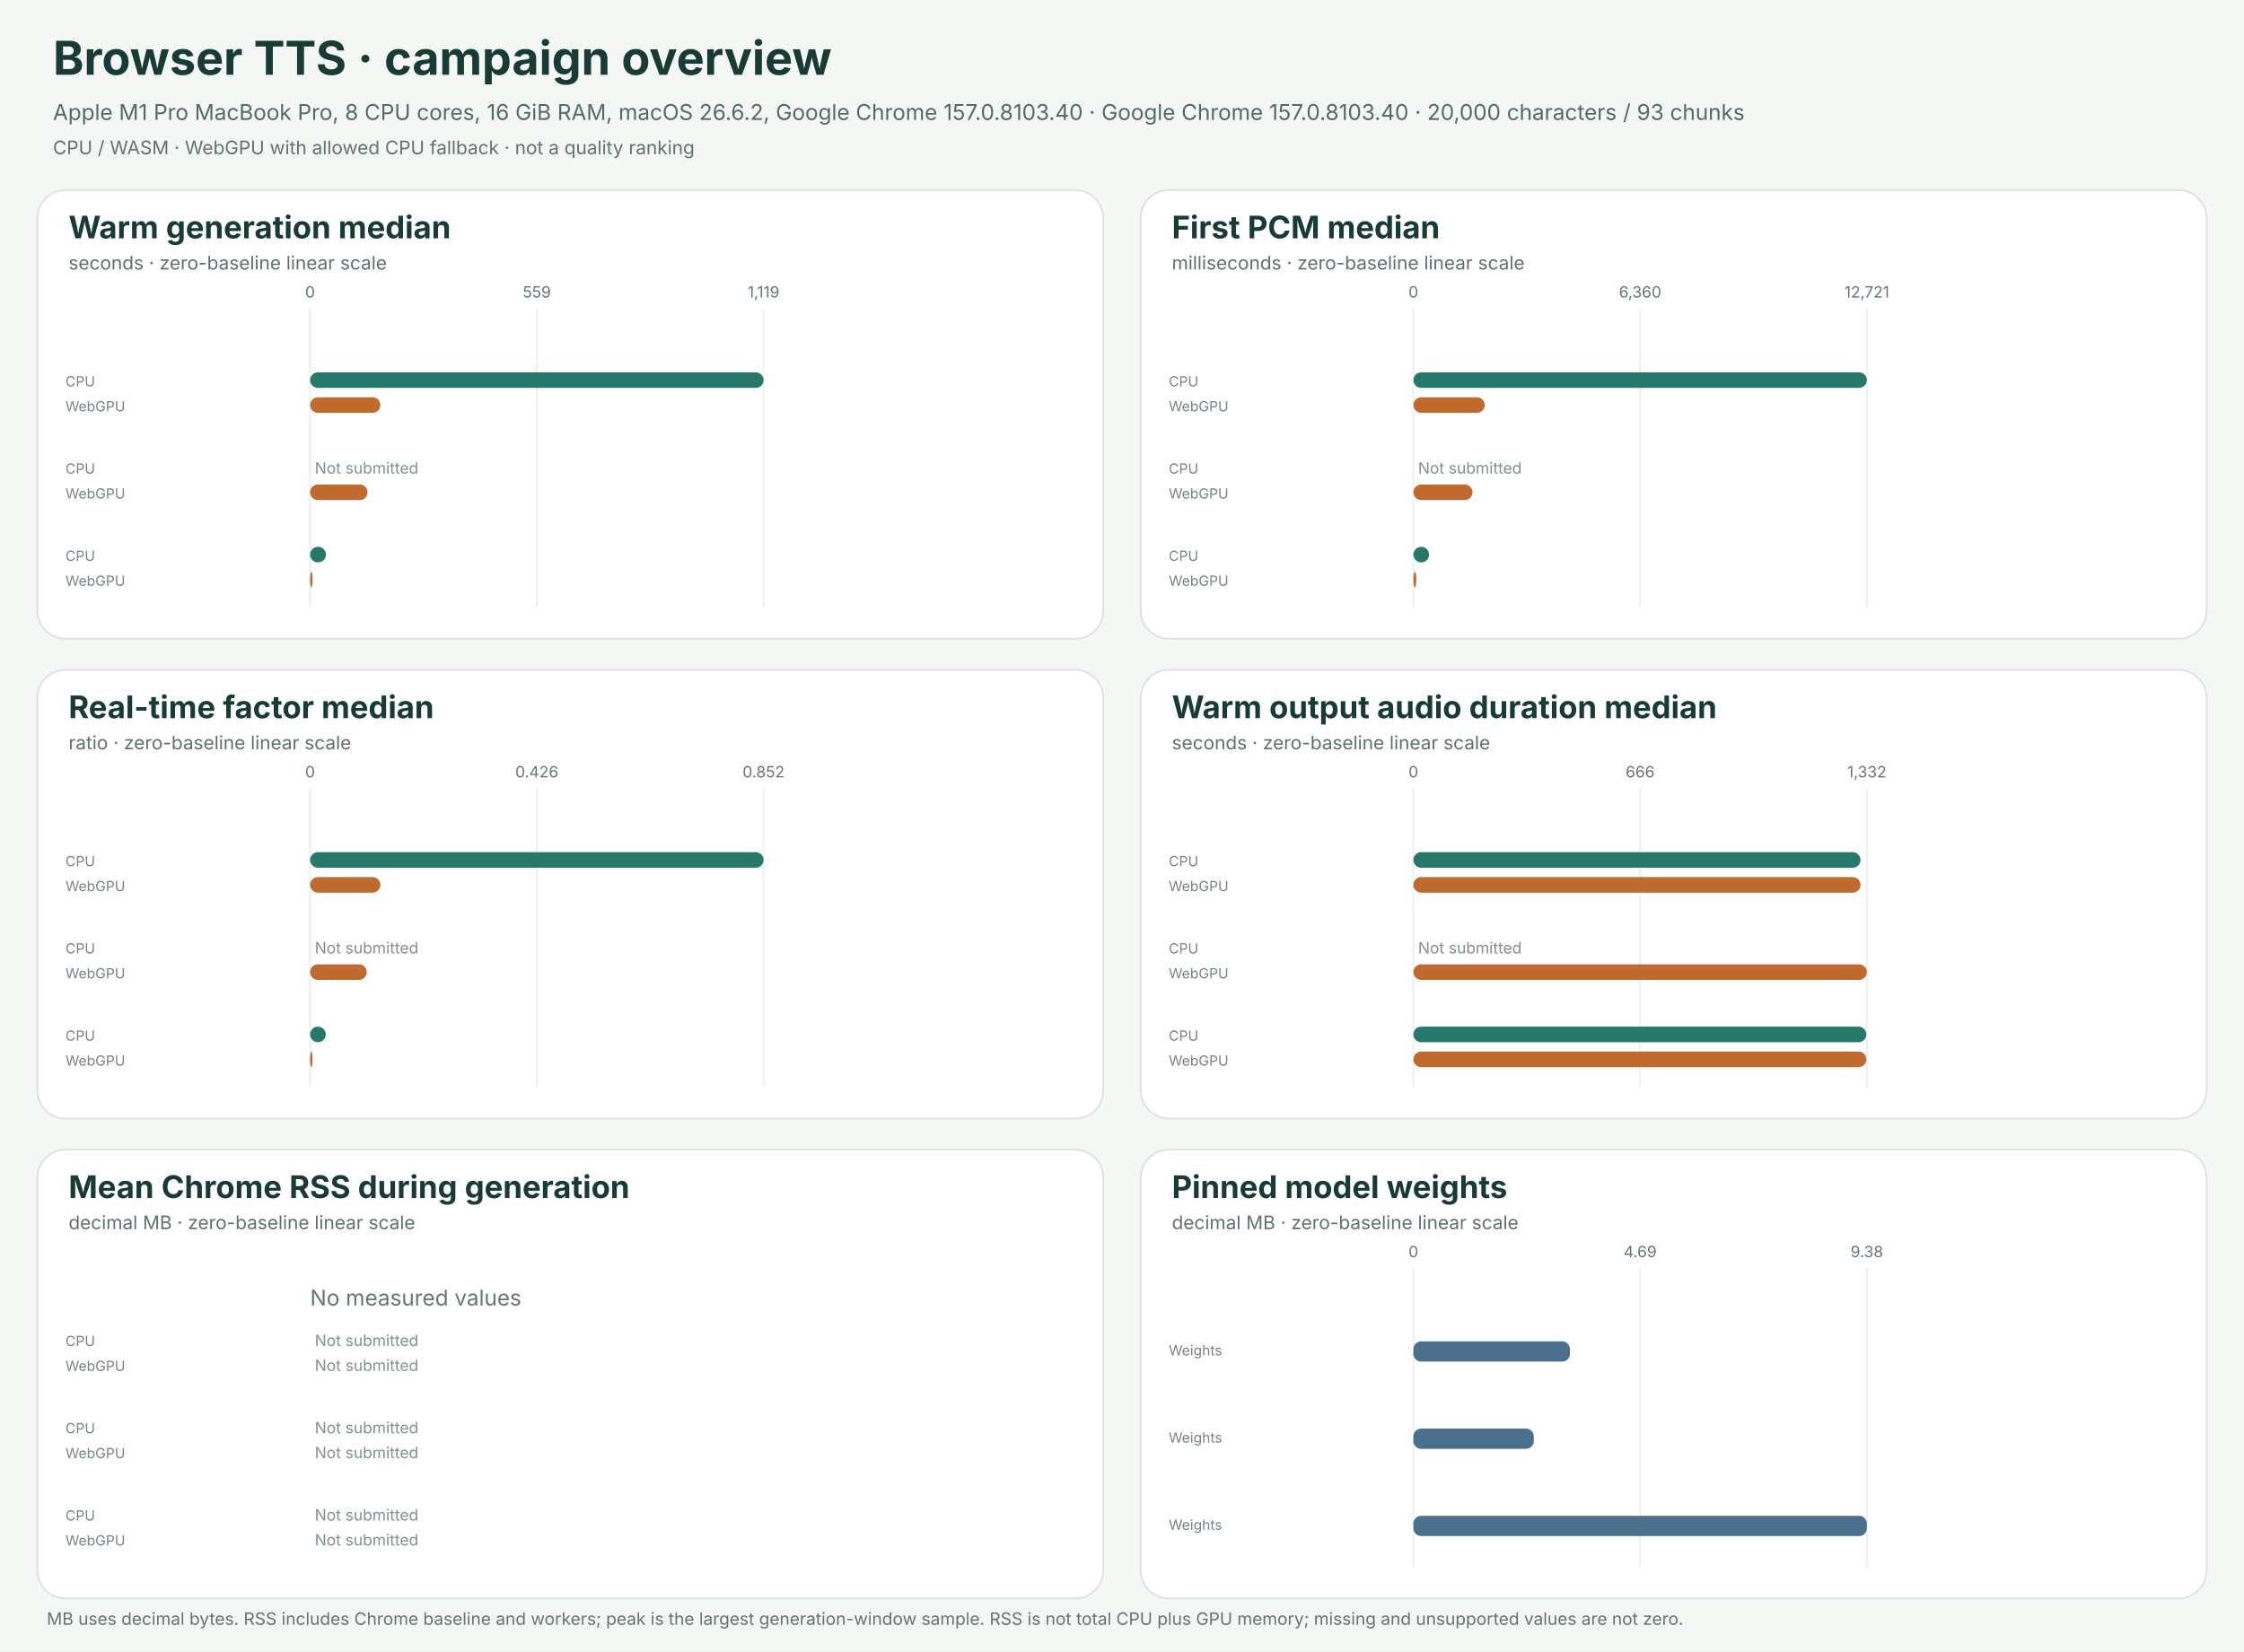
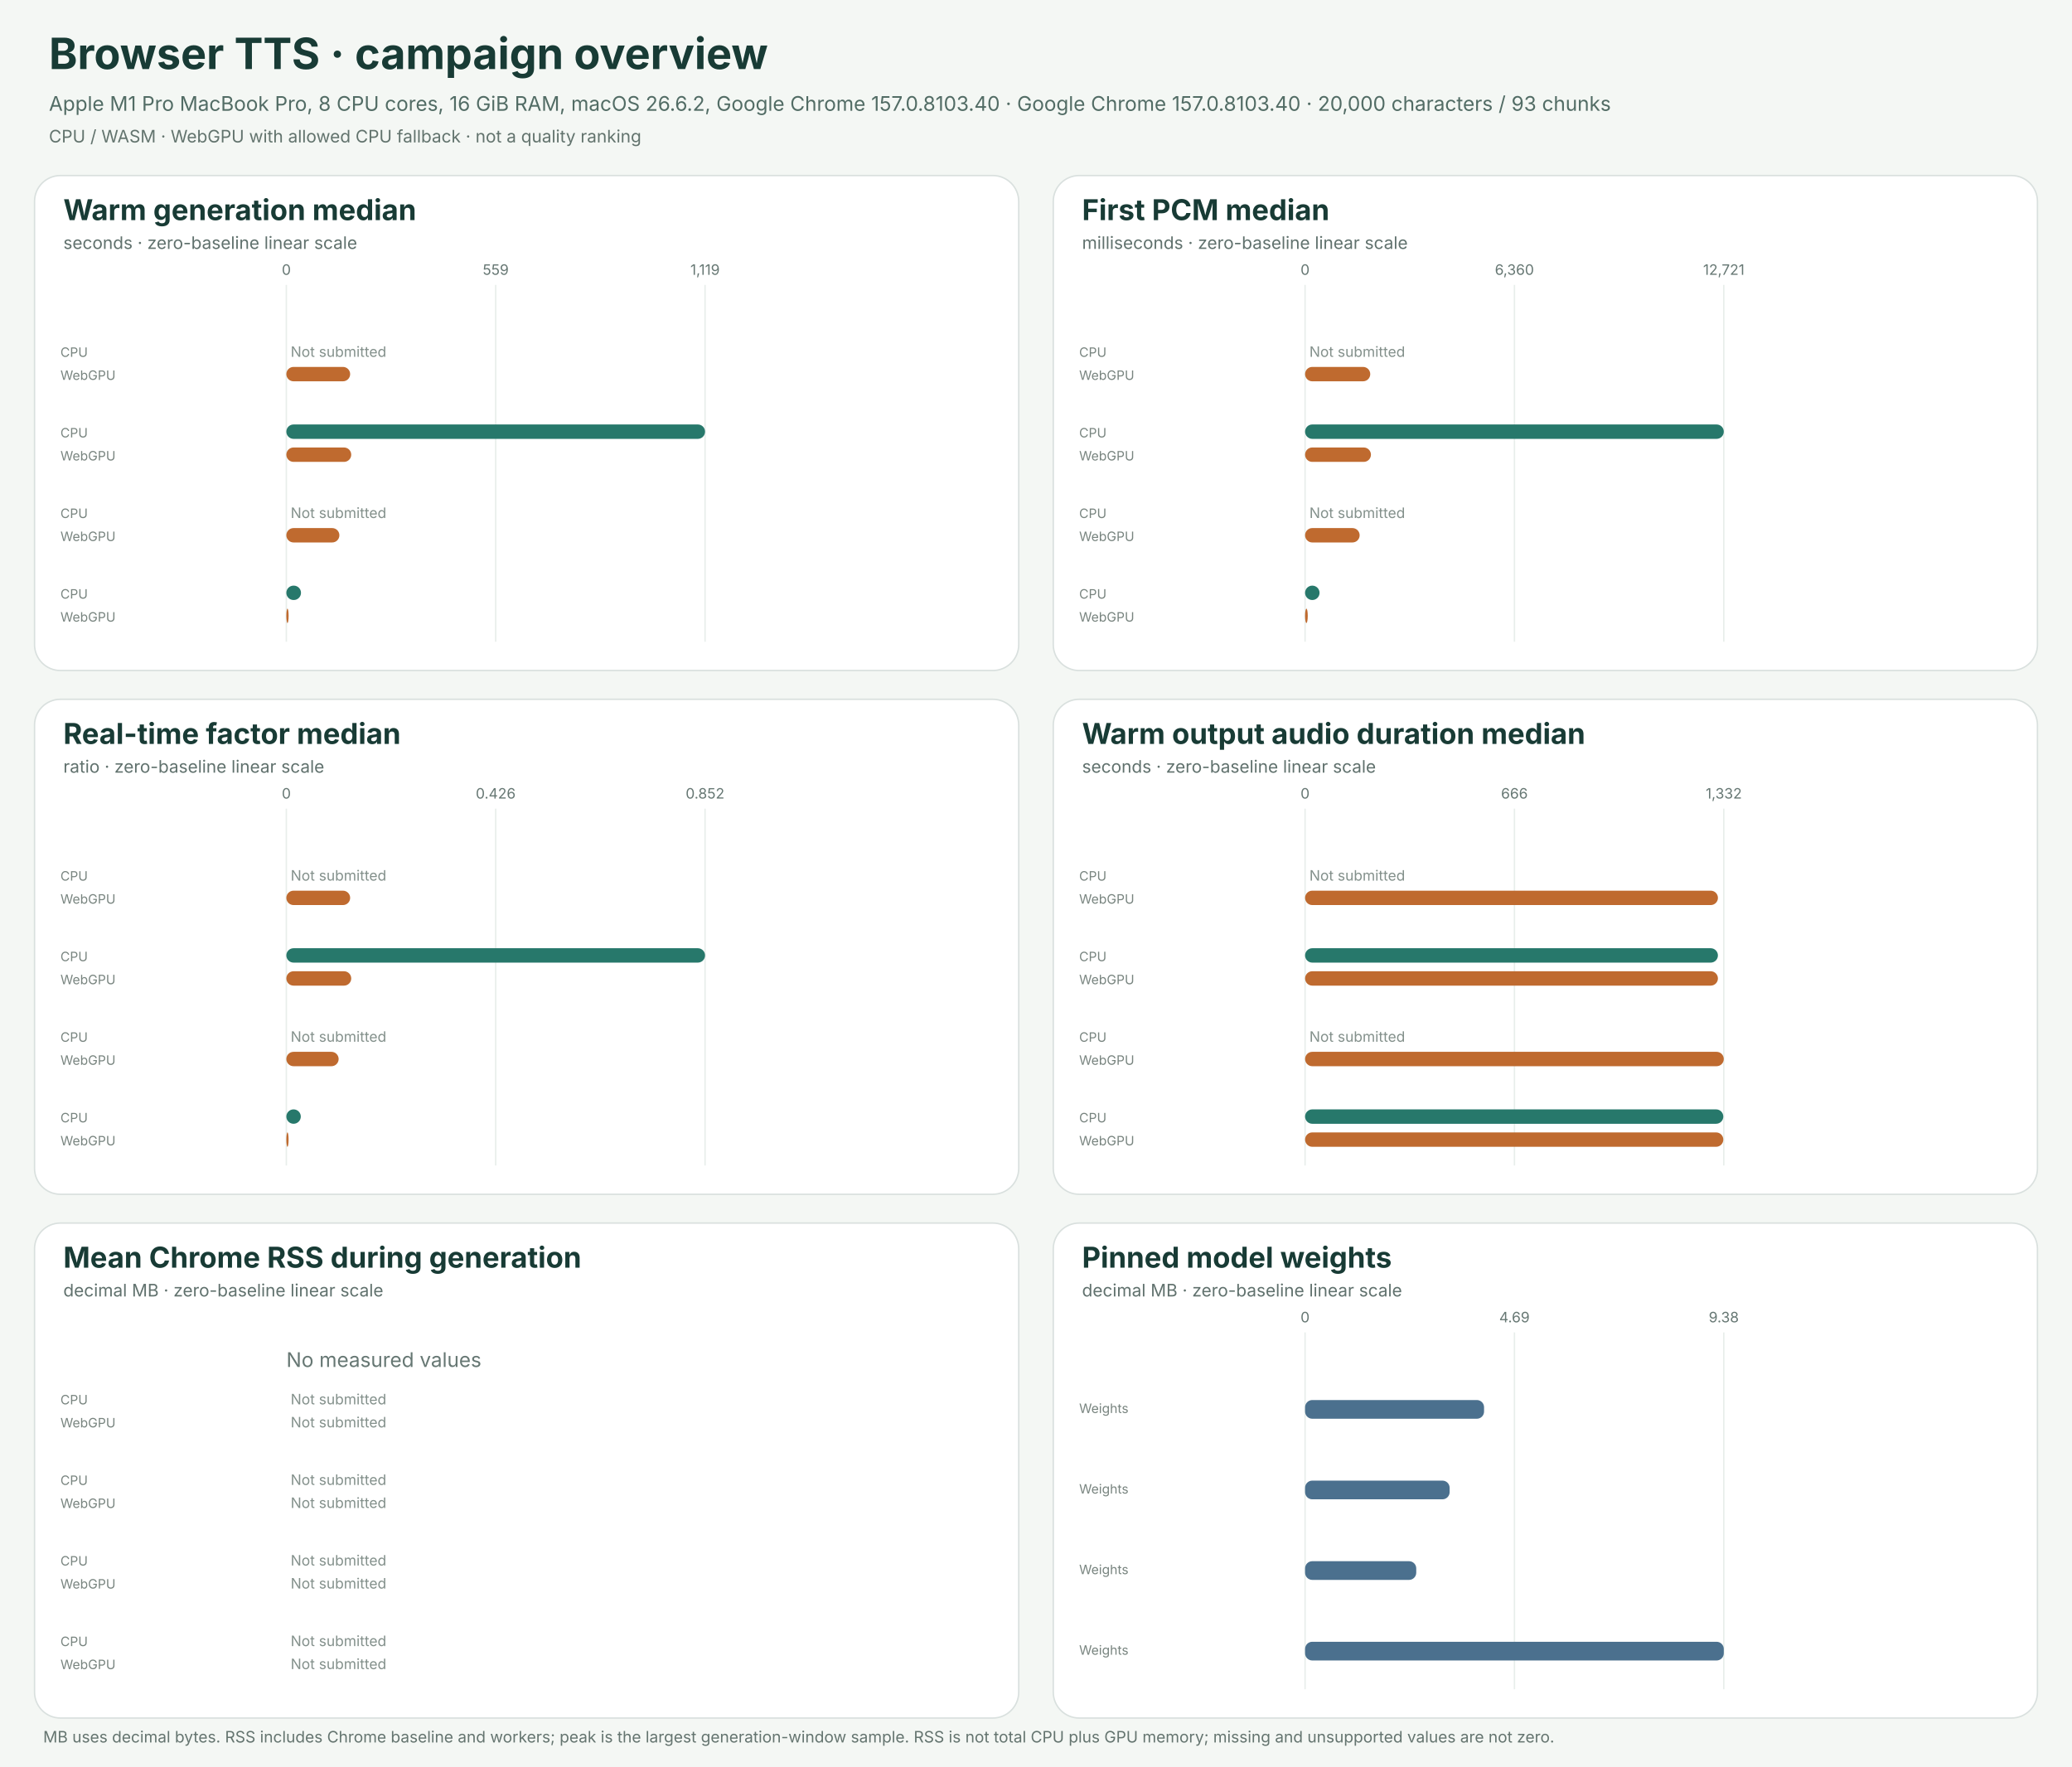
- <svg xmlns="http://www.w3.org/2000/svg" width="1440" height="1060" viewBox="0 0 1440 1060" role="img" aria-labelledby="campaign-title campaign-desc">
+ <svg xmlns="http://www.w3.org/2000/svg" width="1440" height="1228" viewBox="0 0 1440 1228" role="img" aria-labelledby="campaign-title campaign-desc">
  <rect width="100%" height="100%" fill="#f4f7f4" />
  <g font-family="system-ui,-apple-system,BlinkMacSystemFont,Segoe UI,sans-serif" fill="#183b35">
    <text x="34" y="48" font-size="30" font-weight="750">Browser TTS · campaign overview</text>
    <text x="34" y="77" font-size="14" fill="#526c65">Apple M1 Pro MacBook Pro, 8 CPU cores, 16 GiB RAM, macOS 26.6.2, Google Chrome 157.0.8103.40 · Google Chrome 157.0.8103.40 · 20,000 characters / 93 chunks</text>
    <text x="34" y="99" font-size="12" fill="#62736d">CPU / WASM · WebGPU with allowed CPU fallback · not a quality ranking</text>
    <g>
-       <rect x="24" y="122" width="684" height="288" rx="18" fill="#ffffff" stroke="#d9e0de" />
+       <rect x="24" y="122" width="684" height="344" rx="18" fill="#ffffff" stroke="#d9e0de" />
      <text x="44" y="153" font-size="20" font-weight="700" fill="#183b35">Warm generation median</text>
      <text x="44" y="173" font-size="12" fill="#60716d">seconds · zero-baseline linear scale</text>
-       <path d="M199 198V390" stroke="#e8eeeb" />
+       <path d="M199 198V446" stroke="#e8eeeb" />
      <text x="199" y="191" text-anchor="middle" font-size="10" fill="#667773">0</text>
-       <path d="M344.5 198V390" stroke="#e8eeeb" />
+       <path d="M344.5 198V446" stroke="#e8eeeb" />
      <text x="344.5" y="191" text-anchor="middle" font-size="10" fill="#667773">559</text>
-       <path d="M490 198V390" stroke="#e8eeeb" />
+       <path d="M490 198V446" stroke="#e8eeeb" />
      <text x="490" y="191" text-anchor="middle" font-size="10" fill="#667773">1,119</text>
      <text x="42" y="232" font-size="12" font-weight="600" fill="#243f39" />
      <text x="42" y="248" font-size="9" fill="#78847f">CPU</text>
-       <rect x="199" y="239" width="291.00" height="10" rx="5" fill="#27786b" />
-       <text x="498" y="248" font-size="10" fill="#263d37" />
+       <text x="202" y="248" font-size="10" fill="#83908b">Not submitted</text>
      <text x="42" y="264" font-size="9" fill="#78847f">WebGPU</text>
-       <rect x="199" y="255" width="45.10" height="10" rx="5" fill="#bf6a2f" />
+       <rect x="199" y="255" width="44.35" height="10" rx="5" fill="#bf6a2f" />
      <text x="498" y="264" font-size="10" fill="#263d37" />
      <text x="42" y="288" font-size="12" font-weight="600" fill="#243f39" />
      <text x="42" y="304" font-size="9" fill="#78847f">CPU</text>
-       <text x="202" y="304" font-size="10" fill="#83908b">Not submitted</text>
+       <rect x="199" y="295" width="291.00" height="10" rx="5" fill="#27786b" />
+       <text x="498" y="304" font-size="10" fill="#263d37" />
      <text x="42" y="320" font-size="9" fill="#78847f">WebGPU</text>
-       <rect x="199" y="311" width="36.87" height="10" rx="5" fill="#bf6a2f" />
+       <rect x="199" y="311" width="45.10" height="10" rx="5" fill="#bf6a2f" />
      <text x="498" y="320" font-size="10" fill="#263d37" />
      <text x="42" y="344" font-size="12" font-weight="600" fill="#243f39" />
      <text x="42" y="360" font-size="9" fill="#78847f">CPU</text>
-       <rect x="199" y="351" width="10.19" height="10" rx="5" fill="#27786b" />
-       <text x="498" y="360" font-size="10" fill="#263d37" />
+       <text x="202" y="360" font-size="10" fill="#83908b">Not submitted</text>
      <text x="42" y="376" font-size="9" fill="#78847f">WebGPU</text>
-       <rect x="199" y="367" width="1.58" height="10" rx="5" fill="#bf6a2f" />
+       <rect x="199" y="367" width="36.87" height="10" rx="5" fill="#bf6a2f" />
      <text x="498" y="376" font-size="10" fill="#263d37" />
-     </g>
-     <g>
-       <rect x="732" y="122" width="684" height="288" rx="18" fill="#ffffff" stroke="#d9e0de" />
+       <text x="42" y="400" font-size="12" font-weight="600" fill="#243f39" />
+       <text x="42" y="416" font-size="9" fill="#78847f">CPU</text>
+       <rect x="199" y="407" width="10.19" height="10" rx="5" fill="#27786b" />
+       <text x="498" y="416" font-size="10" fill="#263d37" />
+       <text x="42" y="432" font-size="9" fill="#78847f">WebGPU</text>
+       <rect x="199" y="423" width="1.58" height="10" rx="5" fill="#bf6a2f" />
+       <text x="498" y="432" font-size="10" fill="#263d37" />
+     </g>
+     <g>
+       <rect x="732" y="122" width="684" height="344" rx="18" fill="#ffffff" stroke="#d9e0de" />
      <text x="752" y="153" font-size="20" font-weight="700" fill="#183b35">First PCM median</text>
      <text x="752" y="173" font-size="12" fill="#60716d">milliseconds · zero-baseline linear scale</text>
-       <path d="M907 198V390" stroke="#e8eeeb" />
+       <path d="M907 198V446" stroke="#e8eeeb" />
      <text x="907" y="191" text-anchor="middle" font-size="10" fill="#667773">0</text>
-       <path d="M1052.5 198V390" stroke="#e8eeeb" />
+       <path d="M1052.5 198V446" stroke="#e8eeeb" />
      <text x="1052.5" y="191" text-anchor="middle" font-size="10" fill="#667773">6,360</text>
-       <path d="M1198 198V390" stroke="#e8eeeb" />
+       <path d="M1198 198V446" stroke="#e8eeeb" />
      <text x="1198" y="191" text-anchor="middle" font-size="10" fill="#667773">12,721</text>
      <text x="750" y="232" font-size="12" font-weight="600" fill="#243f39" />
      <text x="750" y="248" font-size="9" fill="#78847f">CPU</text>
-       <rect x="907" y="239" width="291.00" height="10" rx="5" fill="#27786b" />
-       <text x="1206" y="248" font-size="10" fill="#263d37" />
+       <text x="910" y="248" font-size="10" fill="#83908b">Not submitted</text>
      <text x="750" y="264" font-size="9" fill="#78847f">WebGPU</text>
-       <rect x="907" y="255" width="45.78" height="10" rx="5" fill="#bf6a2f" />
+       <rect x="907" y="255" width="45.30" height="10" rx="5" fill="#bf6a2f" />
      <text x="1206" y="264" font-size="10" fill="#263d37" />
      <text x="750" y="288" font-size="12" font-weight="600" fill="#243f39" />
      <text x="750" y="304" font-size="9" fill="#78847f">CPU</text>
-       <text x="910" y="304" font-size="10" fill="#83908b">Not submitted</text>
+       <rect x="907" y="295" width="291.00" height="10" rx="5" fill="#27786b" />
+       <text x="1206" y="304" font-size="10" fill="#263d37" />
      <text x="750" y="320" font-size="9" fill="#78847f">WebGPU</text>
-       <rect x="907" y="311" width="37.93" height="10" rx="5" fill="#bf6a2f" />
+       <rect x="907" y="311" width="45.78" height="10" rx="5" fill="#bf6a2f" />
      <text x="1206" y="320" font-size="10" fill="#263d37" />
      <text x="750" y="344" font-size="12" font-weight="600" fill="#243f39" />
      <text x="750" y="360" font-size="9" fill="#78847f">CPU</text>
-       <rect x="907" y="351" width="10.06" height="10" rx="5" fill="#27786b" />
-       <text x="1206" y="360" font-size="10" fill="#263d37" />
+       <text x="910" y="360" font-size="10" fill="#83908b">Not submitted</text>
      <text x="750" y="376" font-size="9" fill="#78847f">WebGPU</text>
-       <rect x="907" y="367" width="1.87" height="10" rx="5" fill="#bf6a2f" />
+       <rect x="907" y="367" width="37.93" height="10" rx="5" fill="#bf6a2f" />
      <text x="1206" y="376" font-size="10" fill="#263d37" />
-     </g>
-     <g>
-       <rect x="24" y="430" width="684" height="288" rx="18" fill="#ffffff" stroke="#d9e0de" />
-       <text x="44" y="461" font-size="20" font-weight="700" fill="#183b35">Real-time factor median</text>
-       <text x="44" y="481" font-size="12" fill="#60716d">ratio · zero-baseline linear scale</text>
-       <path d="M199 506V698" stroke="#e8eeeb" />
-       <text x="199" y="499" text-anchor="middle" font-size="10" fill="#667773">0</text>
-       <path d="M344.5 506V698" stroke="#e8eeeb" />
-       <text x="344.5" y="499" text-anchor="middle" font-size="10" fill="#667773">0.426</text>
-       <path d="M490 506V698" stroke="#e8eeeb" />
-       <text x="490" y="499" text-anchor="middle" font-size="10" fill="#667773">0.852</text>
-       <text x="42" y="540" font-size="12" font-weight="600" fill="#243f39" />
-       <text x="42" y="556" font-size="9" fill="#78847f">CPU</text>
-       <rect x="199" y="547" width="291.00" height="10" rx="5" fill="#27786b" />
-       <text x="498" y="556" font-size="10" fill="#263d37" />
-       <text x="42" y="572" font-size="9" fill="#78847f">WebGPU</text>
-       <rect x="199" y="563" width="45.10" height="10" rx="5" fill="#bf6a2f" />
-       <text x="498" y="572" font-size="10" fill="#263d37" />
+       <text x="750" y="400" font-size="12" font-weight="600" fill="#243f39" />
+       <text x="750" y="416" font-size="9" fill="#78847f">CPU</text>
+       <rect x="907" y="407" width="10.06" height="10" rx="5" fill="#27786b" />
+       <text x="1206" y="416" font-size="10" fill="#263d37" />
+       <text x="750" y="432" font-size="9" fill="#78847f">WebGPU</text>
+       <rect x="907" y="423" width="1.87" height="10" rx="5" fill="#bf6a2f" />
+       <text x="1206" y="432" font-size="10" fill="#263d37" />
+     </g>
+     <g>
+       <rect x="24" y="486" width="684" height="344" rx="18" fill="#ffffff" stroke="#d9e0de" />
+       <text x="44" y="517" font-size="20" font-weight="700" fill="#183b35">Real-time factor median</text>
+       <text x="44" y="537" font-size="12" fill="#60716d">ratio · zero-baseline linear scale</text>
+       <path d="M199 562V810" stroke="#e8eeeb" />
+       <text x="199" y="555" text-anchor="middle" font-size="10" fill="#667773">0</text>
+       <path d="M344.5 562V810" stroke="#e8eeeb" />
+       <text x="344.5" y="555" text-anchor="middle" font-size="10" fill="#667773">0.426</text>
+       <path d="M490 562V810" stroke="#e8eeeb" />
+       <text x="490" y="555" text-anchor="middle" font-size="10" fill="#667773">0.852</text>
      <text x="42" y="596" font-size="12" font-weight="600" fill="#243f39" />
      <text x="42" y="612" font-size="9" fill="#78847f">CPU</text>
      <text x="202" y="612" font-size="10" fill="#83908b">Not submitted</text>
      <text x="42" y="628" font-size="9" fill="#78847f">WebGPU</text>
-       <rect x="199" y="619" width="36.35" height="10" rx="5" fill="#bf6a2f" />
+       <rect x="199" y="619" width="44.35" height="10" rx="5" fill="#bf6a2f" />
      <text x="498" y="628" font-size="10" fill="#263d37" />
      <text x="42" y="652" font-size="12" font-weight="600" fill="#243f39" />
      <text x="42" y="668" font-size="9" fill="#78847f">CPU</text>
-       <rect x="199" y="659" width="10.05" height="10" rx="5" fill="#27786b" />
+       <rect x="199" y="659" width="291.00" height="10" rx="5" fill="#27786b" />
      <text x="498" y="668" font-size="10" fill="#263d37" />
      <text x="42" y="684" font-size="9" fill="#78847f">WebGPU</text>
-       <rect x="199" y="675" width="1.56" height="10" rx="5" fill="#bf6a2f" />
+       <rect x="199" y="675" width="45.10" height="10" rx="5" fill="#bf6a2f" />
      <text x="498" y="684" font-size="10" fill="#263d37" />
-     </g>
-     <g>
-       <rect x="732" y="430" width="684" height="288" rx="18" fill="#ffffff" stroke="#d9e0de" />
-       <text x="752" y="461" font-size="20" font-weight="700" fill="#183b35">Warm output audio duration median</text>
-       <text x="752" y="481" font-size="12" fill="#60716d">seconds · zero-baseline linear scale</text>
-       <path d="M907 506V698" stroke="#e8eeeb" />
-       <text x="907" y="499" text-anchor="middle" font-size="10" fill="#667773">0</text>
-       <path d="M1052.5 506V698" stroke="#e8eeeb" />
-       <text x="1052.5" y="499" text-anchor="middle" font-size="10" fill="#667773">666</text>
-       <path d="M1198 506V698" stroke="#e8eeeb" />
-       <text x="1198" y="499" text-anchor="middle" font-size="10" fill="#667773">1,332</text>
-       <text x="750" y="540" font-size="12" font-weight="600" fill="#243f39" />
-       <text x="750" y="556" font-size="9" fill="#78847f">CPU</text>
-       <rect x="907" y="547" width="286.92" height="10" rx="5" fill="#27786b" />
-       <text x="1206" y="556" font-size="10" fill="#263d37" />
-       <text x="750" y="572" font-size="9" fill="#78847f">WebGPU</text>
-       <rect x="907" y="563" width="286.92" height="10" rx="5" fill="#bf6a2f" />
-       <text x="1206" y="572" font-size="10" fill="#263d37" />
+       <text x="42" y="708" font-size="12" font-weight="600" fill="#243f39" />
+       <text x="42" y="724" font-size="9" fill="#78847f">CPU</text>
+       <text x="202" y="724" font-size="10" fill="#83908b">Not submitted</text>
+       <text x="42" y="740" font-size="9" fill="#78847f">WebGPU</text>
+       <rect x="199" y="731" width="36.35" height="10" rx="5" fill="#bf6a2f" />
+       <text x="498" y="740" font-size="10" fill="#263d37" />
+       <text x="42" y="764" font-size="12" font-weight="600" fill="#243f39" />
+       <text x="42" y="780" font-size="9" fill="#78847f">CPU</text>
+       <rect x="199" y="771" width="10.05" height="10" rx="5" fill="#27786b" />
+       <text x="498" y="780" font-size="10" fill="#263d37" />
+       <text x="42" y="796" font-size="9" fill="#78847f">WebGPU</text>
+       <rect x="199" y="787" width="1.56" height="10" rx="5" fill="#bf6a2f" />
+       <text x="498" y="796" font-size="10" fill="#263d37" />
+     </g>
+     <g>
+       <rect x="732" y="486" width="684" height="344" rx="18" fill="#ffffff" stroke="#d9e0de" />
+       <text x="752" y="517" font-size="20" font-weight="700" fill="#183b35">Warm output audio duration median</text>
+       <text x="752" y="537" font-size="12" fill="#60716d">seconds · zero-baseline linear scale</text>
+       <path d="M907 562V810" stroke="#e8eeeb" />
+       <text x="907" y="555" text-anchor="middle" font-size="10" fill="#667773">0</text>
+       <path d="M1052.5 562V810" stroke="#e8eeeb" />
+       <text x="1052.5" y="555" text-anchor="middle" font-size="10" fill="#667773">666</text>
+       <path d="M1198 562V810" stroke="#e8eeeb" />
+       <text x="1198" y="555" text-anchor="middle" font-size="10" fill="#667773">1,332</text>
      <text x="750" y="596" font-size="12" font-weight="600" fill="#243f39" />
      <text x="750" y="612" font-size="9" fill="#78847f">CPU</text>
      <text x="910" y="612" font-size="10" fill="#83908b">Not submitted</text>
      <text x="750" y="628" font-size="9" fill="#78847f">WebGPU</text>
-       <rect x="907" y="619" width="291.00" height="10" rx="5" fill="#bf6a2f" />
+       <rect x="907" y="619" width="286.93" height="10" rx="5" fill="#bf6a2f" />
      <text x="1206" y="628" font-size="10" fill="#263d37" />
      <text x="750" y="652" font-size="12" font-weight="600" fill="#243f39" />
      <text x="750" y="668" font-size="9" fill="#78847f">CPU</text>
-       <rect x="907" y="659" width="290.67" height="10" rx="5" fill="#27786b" />
+       <rect x="907" y="659" width="286.92" height="10" rx="5" fill="#27786b" />
      <text x="1206" y="668" font-size="10" fill="#263d37" />
      <text x="750" y="684" font-size="9" fill="#78847f">WebGPU</text>
-       <rect x="907" y="675" width="290.67" height="10" rx="5" fill="#bf6a2f" />
+       <rect x="907" y="675" width="286.92" height="10" rx="5" fill="#bf6a2f" />
      <text x="1206" y="684" font-size="10" fill="#263d37" />
-     </g>
-     <g>
-       <rect x="24" y="738" width="684" height="288" rx="18" fill="#ffffff" stroke="#d9e0de" />
-       <text x="44" y="769" font-size="20" font-weight="700" fill="#183b35">Mean Chrome RSS during generation</text>
-       <text x="44" y="789" font-size="12" fill="#60716d">decimal MB · zero-baseline linear scale</text>
-       <text x="199" y="838" font-size="14" fill="#667773">No measured values</text>
-       <text x="42" y="848" font-size="12" font-weight="600" fill="#243f39" />
-       <text x="42" y="864" font-size="9" fill="#78847f">CPU</text>
-       <text x="202" y="864" font-size="10" fill="#83908b">Not submitted</text>
-       <text x="42" y="880" font-size="9" fill="#78847f">WebGPU</text>
-       <text x="202" y="880" font-size="10" fill="#83908b">Not submitted</text>
-       <text x="42" y="904" font-size="12" font-weight="600" fill="#243f39" />
-       <text x="42" y="920" font-size="9" fill="#78847f">CPU</text>
-       <text x="202" y="920" font-size="10" fill="#83908b">Not submitted</text>
-       <text x="42" y="936" font-size="9" fill="#78847f">WebGPU</text>
-       <text x="202" y="936" font-size="10" fill="#83908b">Not submitted</text>
+       <text x="750" y="708" font-size="12" font-weight="600" fill="#243f39" />
+       <text x="750" y="724" font-size="9" fill="#78847f">CPU</text>
+       <text x="910" y="724" font-size="10" fill="#83908b">Not submitted</text>
+       <text x="750" y="740" font-size="9" fill="#78847f">WebGPU</text>
+       <rect x="907" y="731" width="291.00" height="10" rx="5" fill="#bf6a2f" />
+       <text x="1206" y="740" font-size="10" fill="#263d37" />
+       <text x="750" y="764" font-size="12" font-weight="600" fill="#243f39" />
+       <text x="750" y="780" font-size="9" fill="#78847f">CPU</text>
+       <rect x="907" y="771" width="290.67" height="10" rx="5" fill="#27786b" />
+       <text x="1206" y="780" font-size="10" fill="#263d37" />
+       <text x="750" y="796" font-size="9" fill="#78847f">WebGPU</text>
+       <rect x="907" y="787" width="290.67" height="10" rx="5" fill="#bf6a2f" />
+       <text x="1206" y="796" font-size="10" fill="#263d37" />
+     </g>
+     <g>
+       <rect x="24" y="850" width="684" height="344" rx="18" fill="#ffffff" stroke="#d9e0de" />
+       <text x="44" y="881" font-size="20" font-weight="700" fill="#183b35">Mean Chrome RSS during generation</text>
+       <text x="44" y="901" font-size="12" fill="#60716d">decimal MB · zero-baseline linear scale</text>
+       <text x="199" y="950" font-size="14" fill="#667773">No measured values</text>
      <text x="42" y="960" font-size="12" font-weight="600" fill="#243f39" />
      <text x="42" y="976" font-size="9" fill="#78847f">CPU</text>
      <text x="202" y="976" font-size="10" fill="#83908b">Not submitted</text>
      <text x="42" y="992" font-size="9" fill="#78847f">WebGPU</text>
      <text x="202" y="992" font-size="10" fill="#83908b">Not submitted</text>
-     </g>
-     <g>
-       <rect x="732" y="738" width="684" height="288" rx="18" fill="#ffffff" stroke="#d9e0de" />
-       <text x="752" y="769" font-size="20" font-weight="700" fill="#183b35">Pinned model weights</text>
-       <text x="752" y="789" font-size="12" fill="#60716d">decimal MB · zero-baseline linear scale</text>
-       <path d="M907 814V1006" stroke="#e8eeeb" />
-       <text x="907" y="807" text-anchor="middle" font-size="10" fill="#667773">0</text>
-       <path d="M1052.5 814V1006" stroke="#e8eeeb" />
-       <text x="1052.5" y="807" text-anchor="middle" font-size="10" fill="#667773">4.69</text>
-       <path d="M1198 814V1006" stroke="#e8eeeb" />
-       <text x="1198" y="807" text-anchor="middle" font-size="10" fill="#667773">9.38</text>
-       <text x="750" y="848" font-size="12" font-weight="600" fill="#243f39" />
-       <text x="750" y="870" font-size="9" fill="#78847f">Weights</text>
-       <rect x="907" y="861" width="100.47" height="13" rx="5" fill="#4b708e" />
-       <text x="1206" y="870" font-size="10" fill="#263d37" />
-       <text x="750" y="904" font-size="12" font-weight="600" fill="#243f39" />
-       <text x="750" y="926" font-size="9" fill="#78847f">Weights</text>
-       <rect x="907" y="917" width="77.26" height="13" rx="5" fill="#4b708e" />
-       <text x="1206" y="926" font-size="10" fill="#263d37" />
+       <text x="42" y="1016" font-size="12" font-weight="600" fill="#243f39" />
+       <text x="42" y="1032" font-size="9" fill="#78847f">CPU</text>
+       <text x="202" y="1032" font-size="10" fill="#83908b">Not submitted</text>
+       <text x="42" y="1048" font-size="9" fill="#78847f">WebGPU</text>
+       <text x="202" y="1048" font-size="10" fill="#83908b">Not submitted</text>
+       <text x="42" y="1072" font-size="12" font-weight="600" fill="#243f39" />
+       <text x="42" y="1088" font-size="9" fill="#78847f">CPU</text>
+       <text x="202" y="1088" font-size="10" fill="#83908b">Not submitted</text>
+       <text x="42" y="1104" font-size="9" fill="#78847f">WebGPU</text>
+       <text x="202" y="1104" font-size="10" fill="#83908b">Not submitted</text>
+       <text x="42" y="1128" font-size="12" font-weight="600" fill="#243f39" />
+       <text x="42" y="1144" font-size="9" fill="#78847f">CPU</text>
+       <text x="202" y="1144" font-size="10" fill="#83908b">Not submitted</text>
+       <text x="42" y="1160" font-size="9" fill="#78847f">WebGPU</text>
+       <text x="202" y="1160" font-size="10" fill="#83908b">Not submitted</text>
+     </g>
+     <g>
+       <rect x="732" y="850" width="684" height="344" rx="18" fill="#ffffff" stroke="#d9e0de" />
+       <text x="752" y="881" font-size="20" font-weight="700" fill="#183b35">Pinned model weights</text>
+       <text x="752" y="901" font-size="12" fill="#60716d">decimal MB · zero-baseline linear scale</text>
+       <path d="M907 926V1174" stroke="#e8eeeb" />
+       <text x="907" y="919" text-anchor="middle" font-size="10" fill="#667773">0</text>
+       <path d="M1052.5 926V1174" stroke="#e8eeeb" />
+       <text x="1052.5" y="919" text-anchor="middle" font-size="10" fill="#667773">4.69</text>
+       <path d="M1198 926V1174" stroke="#e8eeeb" />
+       <text x="1198" y="919" text-anchor="middle" font-size="10" fill="#667773">9.38</text>
      <text x="750" y="960" font-size="12" font-weight="600" fill="#243f39" />
      <text x="750" y="982" font-size="9" fill="#78847f">Weights</text>
-       <rect x="907" y="973" width="291.00" height="13" rx="5" fill="#4b708e" />
+       <rect x="907" y="973" width="124.39" height="13" rx="5" fill="#4b708e" />
      <text x="1206" y="982" font-size="10" fill="#263d37" />
-     </g>
-     <text x="30" y="1043" font-size="11" fill="#64746f">MB uses decimal bytes. RSS includes Chrome baseline and workers; peak is the largest generation-window sample. RSS is not total CPU plus GPU memory; missing and unsupported values are not zero.</text>
+       <text x="750" y="1016" font-size="12" font-weight="600" fill="#243f39" />
+       <text x="750" y="1038" font-size="9" fill="#78847f">Weights</text>
+       <rect x="907" y="1029" width="100.47" height="13" rx="5" fill="#4b708e" />
+       <text x="1206" y="1038" font-size="10" fill="#263d37" />
+       <text x="750" y="1072" font-size="12" font-weight="600" fill="#243f39" />
+       <text x="750" y="1094" font-size="9" fill="#78847f">Weights</text>
+       <rect x="907" y="1085" width="77.26" height="13" rx="5" fill="#4b708e" />
+       <text x="1206" y="1094" font-size="10" fill="#263d37" />
+       <text x="750" y="1128" font-size="12" font-weight="600" fill="#243f39" />
+       <text x="750" y="1150" font-size="9" fill="#78847f">Weights</text>
+       <rect x="907" y="1141" width="291.00" height="13" rx="5" fill="#4b708e" />
+       <text x="1206" y="1150" font-size="10" fill="#263d37" />
+     </g>
+     <text x="30" y="1211" font-size="11" fill="#64746f">MB uses decimal bytes. RSS includes Chrome baseline and workers; peak is the largest generation-window sample. RSS is not total CPU plus GPU memory; missing and unsupported values are not zero.</text>
  </g>
</svg>
